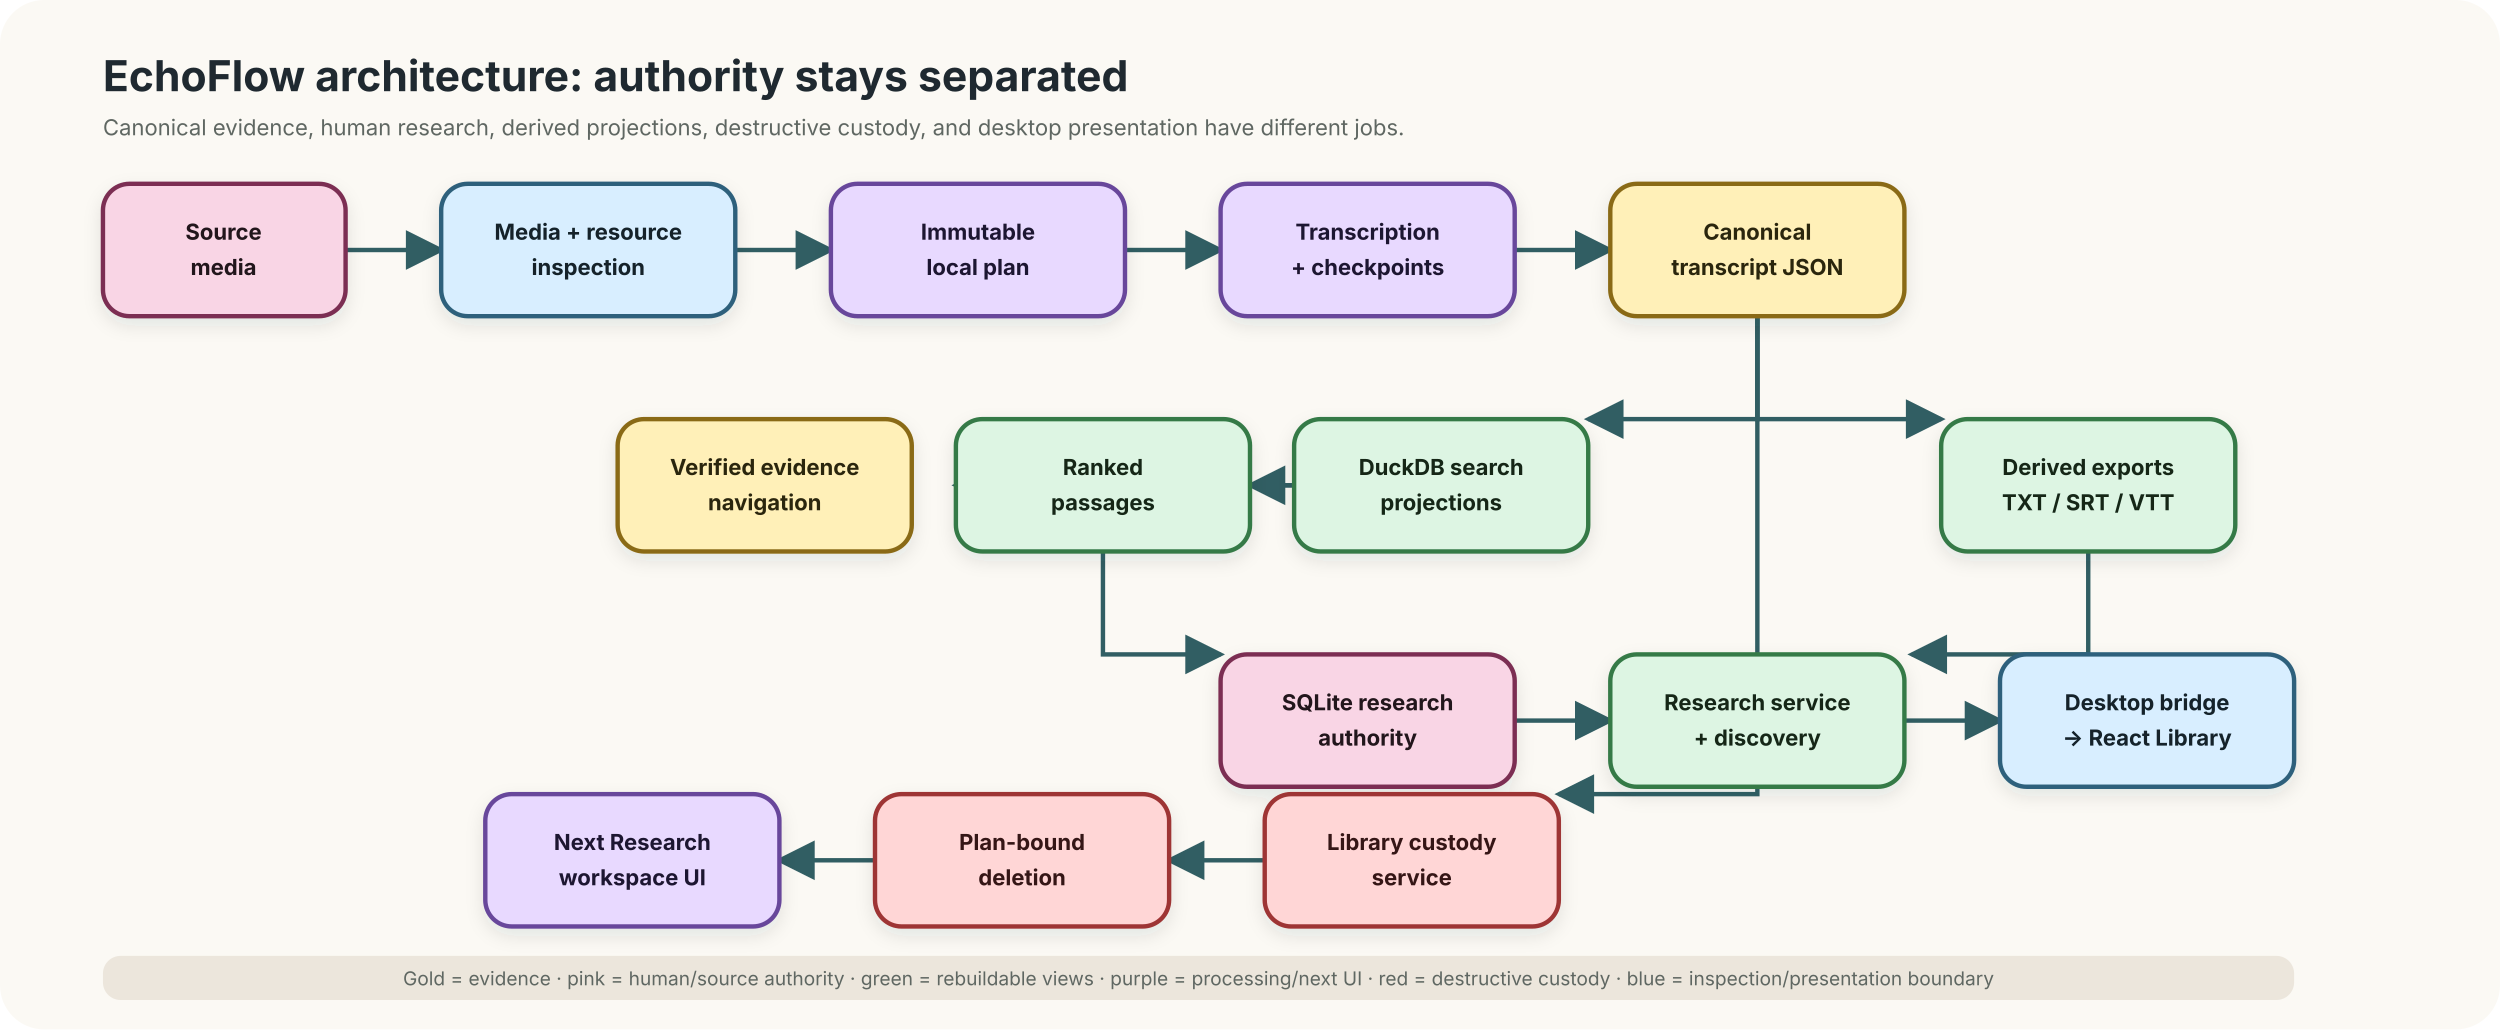
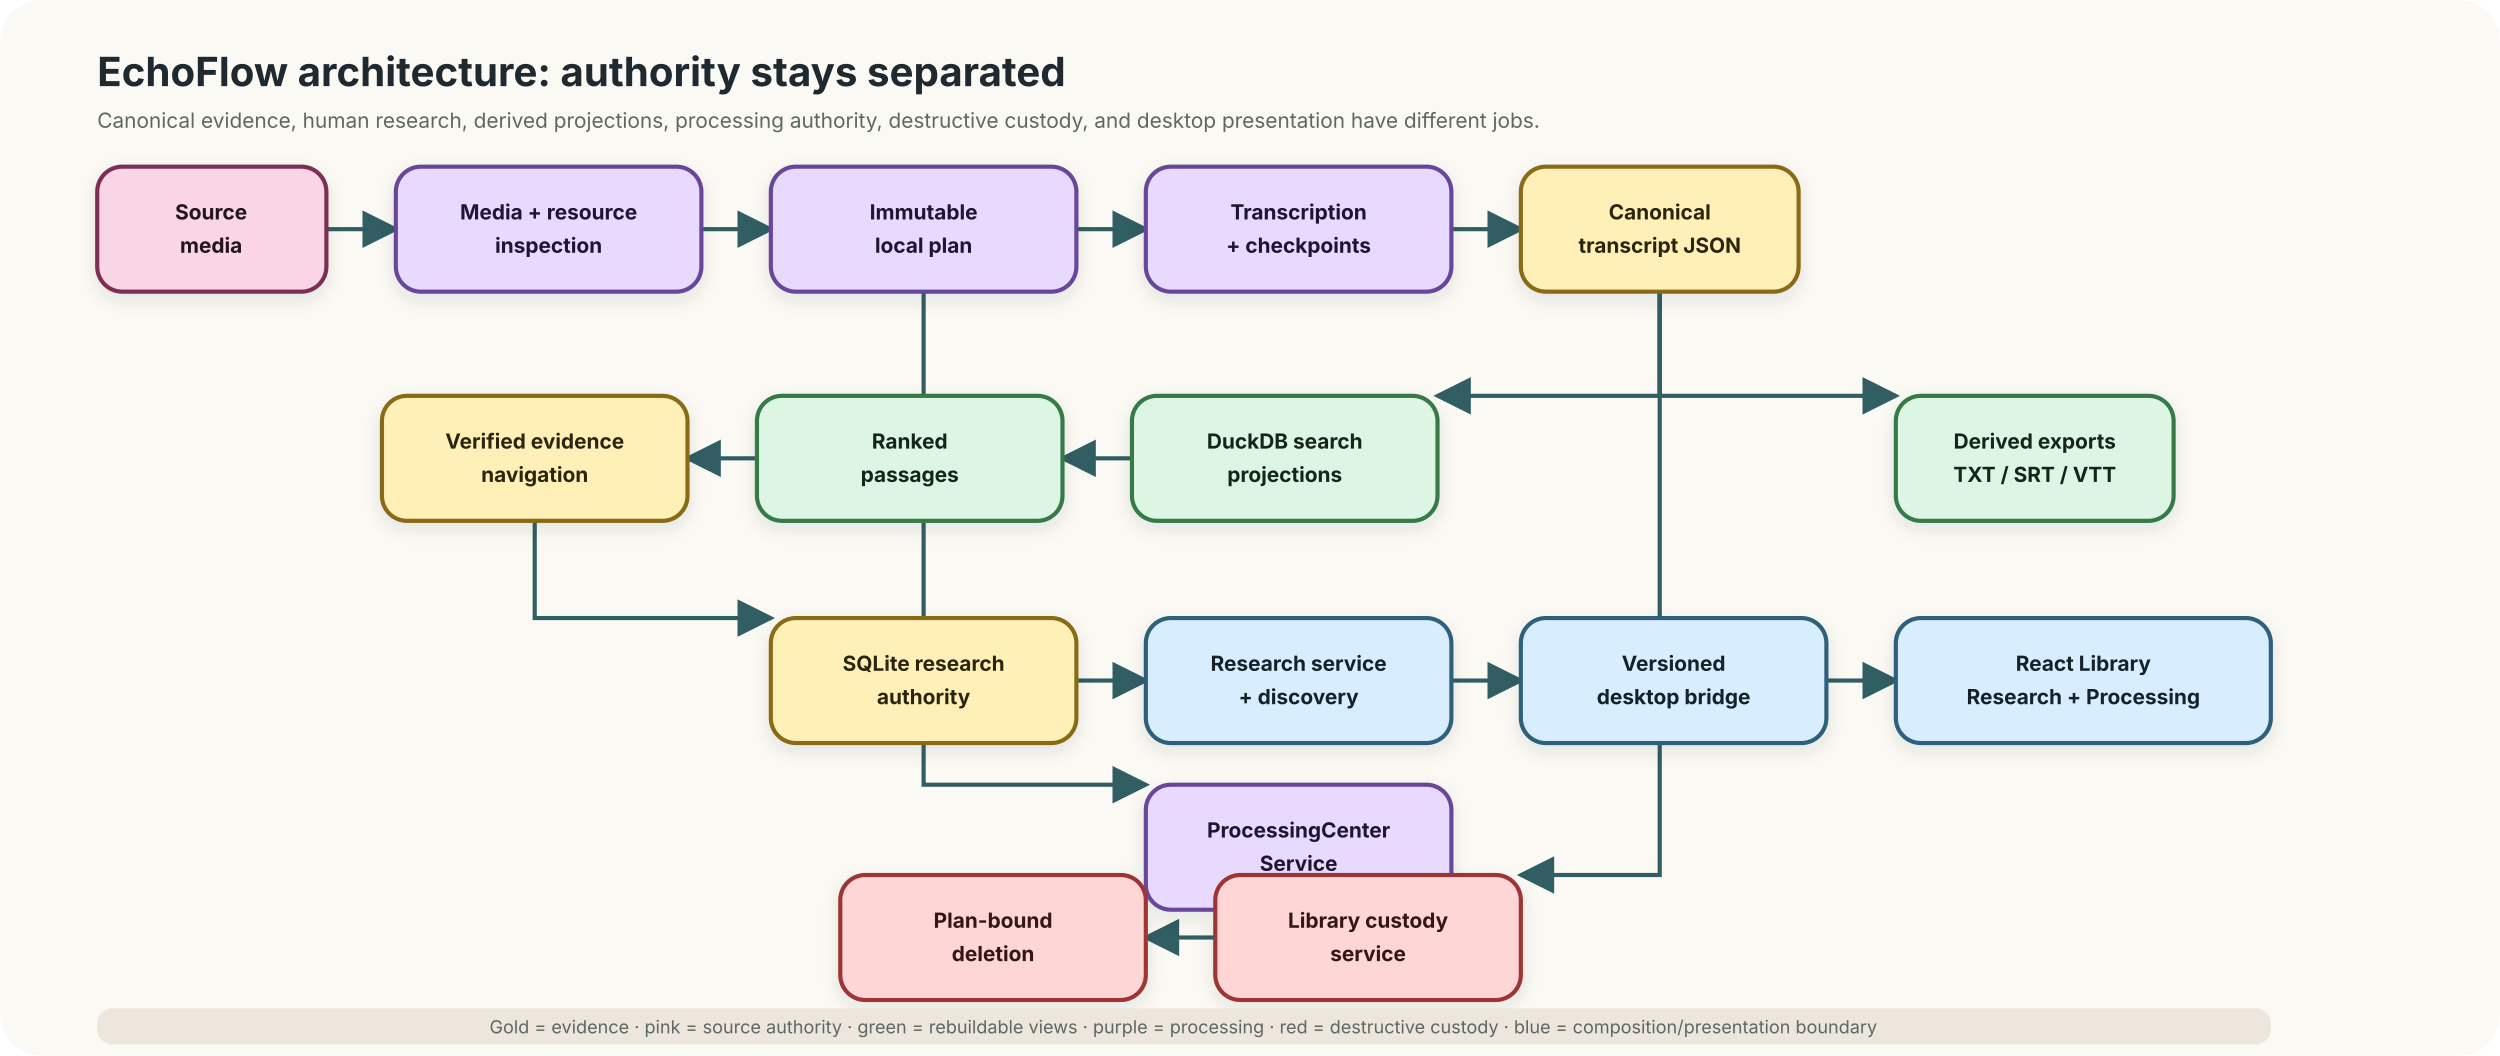
- <svg xmlns="http://www.w3.org/2000/svg" role="img" aria-labelledby="title desc" viewBox="0 0 1700 700">
+ <svg xmlns="http://www.w3.org/2000/svg" role="img" aria-labelledby="title desc" viewBox="0 0 1800 760">
  <defs>
    <marker id="arrow" markerWidth="9" markerHeight="9" refX="8" refY="4.5" orient="auto">
      <path d="M0 0L9 4.5L0 9Z" fill="#315E63" />
    </marker>
    <filter id="shadow" x="-20%" y="-20%" width="140%" height="140%">
      <feDropShadow dx="0" dy="5" stdDeviation="6" flood-color="#1F2930" flood-opacity="0.10" />
    </filter>
  </defs>
-   <rect width="1700" height="700" rx="30" fill="#FBF9F4" />
+   <rect width="1800" height="760" rx="30" fill="#FBF9F4" />
  <text x="70" y="62" fill="#1F2930" font-family="Inter,Segoe UI,sans-serif" font-size="29" font-weight="700">EchoFlow architecture: authority stays separated</text>
-   <text x="70" y="92" fill="#5F6762" font-family="Inter,Segoe UI,sans-serif" font-size="15">Canonical evidence, human research, derived projections, destructive custody, and desktop presentation have different jobs.</text>
+   <text x="70" y="92" fill="#5F6762" font-family="Inter,Segoe UI,sans-serif" font-size="15">Canonical evidence, human research, derived projections, processing authority, destructive custody, and desktop presentation have different jobs.</text>
  <g stroke="#315E63" stroke-width="3" fill="none" marker-end="url(#arrow)">
-     <path d="M235 170H300" />
-     <path d="M500 170H565" />
-     <path d="M765 170H830" />
-     <path d="M1030 170H1095" />
-     <path d="M1195 215V285H1080" />
-     <path d="M880 330H815" />
-     <path d="M715 330H650" />
-     <path d="M1195 215V285H1320" />
-     <path d="M1420 375V445H1300" />
-     <path d="M1195 215V540H1060" />
-     <path d="M860 585H795" />
-     <path d="M595 585H530" />
-     <path d="M1080 330H1015" />
-     <path d="M915 330H850" />
-     <path d="M750 375V445H830" />
-     <path d="M1030 490H1095" />
-     <path d="M1295 490H1360" />
+     <path d="M235 165H285" />
+     <path d="M505 165H555" />
+     <path d="M775 165H825" />
+     <path d="M1045 165H1095" />
+     <path d="M1195 210V285H1035" />
+     <path d="M815 330H765" />
+     <path d="M545 330H495" />
+     <path d="M1195 210V285H1365" />
+     <path d="M385 375V445H555" />
+     <path d="M775 490H825" />
+     <path d="M1045 490H1095" />
+     <path d="M1315 490H1365" />
+     <path d="M665 210V565H825" />
+     <path d="M935 535V510" />
+     <path d="M1195 210V630H1095" />
+     <path d="M875 675H825" />
  </g>
  <g filter="url(#shadow)" font-family="Inter,Segoe UI,sans-serif" font-size="15" font-weight="700">
    <g>
-       <rect x="70" y="125" width="165" height="90" rx="18" fill="#F9D5E5" stroke="#7B2E52" stroke-width="3" />
-       <text x="152" y="163" text-anchor="middle" fill="#22151B">Source</text>
-       <text x="152" y="187" text-anchor="middle" fill="#22151B">media</text>
+       <rect x="70" y="120" width="165" height="90" rx="18" fill="#F9D5E5" stroke="#7B2E52" stroke-width="3" />
+       <text x="152" y="158" text-anchor="middle" fill="#22151B">Source</text>
+       <text x="152" y="182" text-anchor="middle" fill="#22151B">media</text>
    </g>
    <g>
-       <rect x="300" y="125" width="200" height="90" rx="18" fill="#D8EEFF" stroke="#2E617B" stroke-width="3" />
-       <text x="400" y="163" text-anchor="middle" fill="#12222A">Media + resource</text>
-       <text x="400" y="187" text-anchor="middle" fill="#12222A">inspection</text>
+       <rect x="285" y="120" width="220" height="90" rx="18" fill="#E8D9FF" stroke="#68469B" stroke-width="3" />
+       <text x="395" y="158" text-anchor="middle" fill="#1F1630">Media + resource</text>
+       <text x="395" y="182" text-anchor="middle" fill="#1F1630">inspection</text>
    </g>
    <g>
-       <rect x="565" y="125" width="200" height="90" rx="18" fill="#E8D9FF" stroke="#68469B" stroke-width="3" />
-       <text x="665" y="163" text-anchor="middle" fill="#1F1630">Immutable</text>
-       <text x="665" y="187" text-anchor="middle" fill="#1F1630">local plan</text>
+       <rect x="555" y="120" width="220" height="90" rx="18" fill="#E8D9FF" stroke="#68469B" stroke-width="3" />
+       <text x="665" y="158" text-anchor="middle" fill="#1F1630">Immutable</text>
+       <text x="665" y="182" text-anchor="middle" fill="#1F1630">local plan</text>
    </g>
    <g>
-       <rect x="830" y="125" width="200" height="90" rx="18" fill="#E8D9FF" stroke="#68469B" stroke-width="3" />
-       <text x="930" y="163" text-anchor="middle" fill="#1F1630">Transcription</text>
-       <text x="930" y="187" text-anchor="middle" fill="#1F1630">+ checkpoints</text>
+       <rect x="825" y="120" width="220" height="90" rx="18" fill="#E8D9FF" stroke="#68469B" stroke-width="3" />
+       <text x="935" y="158" text-anchor="middle" fill="#1F1630">Transcription</text>
+       <text x="935" y="182" text-anchor="middle" fill="#1F1630">+ checkpoints</text>
    </g>
    <g>
-       <rect x="1095" y="125" width="200" height="90" rx="18" fill="#FFF0B8" stroke="#8A6B18" stroke-width="3" />
-       <text x="1195" y="163" text-anchor="middle" fill="#2C260F">Canonical</text>
-       <text x="1195" y="187" text-anchor="middle" fill="#2C260F">transcript JSON</text>
+       <rect x="1095" y="120" width="200" height="90" rx="18" fill="#FFF0B8" stroke="#8A6B18" stroke-width="3" />
+       <text x="1195" y="158" text-anchor="middle" fill="#2C260F">Canonical</text>
+       <text x="1195" y="182" text-anchor="middle" fill="#2C260F">transcript JSON</text>
    </g>
    <g>
-       <rect x="1320" y="285" width="200" height="90" rx="18" fill="#DDF5E3" stroke="#347A46" stroke-width="3" />
-       <text x="1420" y="323" text-anchor="middle" fill="#142719">Derived exports</text>
-       <text x="1420" y="347" text-anchor="middle" fill="#142719">TXT / SRT / VTT</text>
+       <rect x="1365" y="285" width="200" height="90" rx="18" fill="#DDF5E3" stroke="#347A46" stroke-width="3" />
+       <text x="1465" y="323" text-anchor="middle" fill="#142719">Derived exports</text>
+       <text x="1465" y="347" text-anchor="middle" fill="#142719">TXT / SRT / VTT</text>
    </g>
    <g>
-       <rect x="880" y="285" width="200" height="90" rx="18" fill="#DDF5E3" stroke="#347A46" stroke-width="3" />
-       <text x="980" y="323" text-anchor="middle" fill="#142719">DuckDB search</text>
-       <text x="980" y="347" text-anchor="middle" fill="#142719">projections</text>
+       <rect x="815" y="285" width="220" height="90" rx="18" fill="#DDF5E3" stroke="#347A46" stroke-width="3" />
+       <text x="925" y="323" text-anchor="middle" fill="#142719">DuckDB search</text>
+       <text x="925" y="347" text-anchor="middle" fill="#142719">projections</text>
    </g>
    <g>
-       <rect x="650" y="285" width="200" height="90" rx="18" fill="#DDF5E3" stroke="#347A46" stroke-width="3" />
-       <text x="750" y="323" text-anchor="middle" fill="#142719">Ranked</text>
-       <text x="750" y="347" text-anchor="middle" fill="#142719">passages</text>
+       <rect x="545" y="285" width="220" height="90" rx="18" fill="#DDF5E3" stroke="#347A46" stroke-width="3" />
+       <text x="655" y="323" text-anchor="middle" fill="#142719">Ranked</text>
+       <text x="655" y="347" text-anchor="middle" fill="#142719">passages</text>
    </g>
    <g>
-       <rect x="420" y="285" width="200" height="90" rx="18" fill="#FFF0B8" stroke="#8A6B18" stroke-width="3" />
-       <text x="520" y="323" text-anchor="middle" fill="#2C260F">Verified evidence</text>
-       <text x="520" y="347" text-anchor="middle" fill="#2C260F">navigation</text>
+       <rect x="275" y="285" width="220" height="90" rx="18" fill="#FFF0B8" stroke="#8A6B18" stroke-width="3" />
+       <text x="385" y="323" text-anchor="middle" fill="#2C260F">Verified evidence</text>
+       <text x="385" y="347" text-anchor="middle" fill="#2C260F">navigation</text>
    </g>
    <g>
-       <rect x="830" y="445" width="200" height="90" rx="18" fill="#F9D5E5" stroke="#7B2E52" stroke-width="3" />
-       <text x="930" y="483" text-anchor="middle" fill="#22151B">SQLite research</text>
-       <text x="930" y="507" text-anchor="middle" fill="#22151B">authority</text>
+       <rect x="555" y="445" width="220" height="90" rx="18" fill="#FFF0B8" stroke="#8A6B18" stroke-width="3" />
+       <text x="665" y="483" text-anchor="middle" fill="#2C260F">SQLite research</text>
+       <text x="665" y="507" text-anchor="middle" fill="#2C260F">authority</text>
    </g>
    <g>
-       <rect x="1095" y="445" width="200" height="90" rx="18" fill="#DDF5E3" stroke="#347A46" stroke-width="3" />
-       <text x="1195" y="483" text-anchor="middle" fill="#142719">Research service</text>
-       <text x="1195" y="507" text-anchor="middle" fill="#142719">+ discovery</text>
+       <rect x="825" y="445" width="220" height="90" rx="18" fill="#D8EEFF" stroke="#2E617B" stroke-width="3" />
+       <text x="935" y="483" text-anchor="middle" fill="#12222A">Research service</text>
+       <text x="935" y="507" text-anchor="middle" fill="#12222A">+ discovery</text>
    </g>
    <g>
-       <rect x="1360" y="445" width="200" height="90" rx="18" fill="#D8EEFF" stroke="#2E617B" stroke-width="3" />
-       <text x="1460" y="483" text-anchor="middle" fill="#12222A">Desktop bridge</text>
-       <text x="1460" y="507" text-anchor="middle" fill="#12222A">→ React Library</text>
+       <rect x="1095" y="445" width="220" height="90" rx="18" fill="#D8EEFF" stroke="#2E617B" stroke-width="3" />
+       <text x="1205" y="483" text-anchor="middle" fill="#12222A">Versioned</text>
+       <text x="1205" y="507" text-anchor="middle" fill="#12222A">desktop bridge</text>
    </g>
    <g>
-       <rect x="860" y="540" width="200" height="90" rx="18" fill="#FFD6D6" stroke="#9E3434" stroke-width="3" />
-       <text x="960" y="578" text-anchor="middle" fill="#351616">Library custody</text>
-       <text x="960" y="602" text-anchor="middle" fill="#351616">service</text>
+       <rect x="1365" y="445" width="270" height="90" rx="18" fill="#D8EEFF" stroke="#2E617B" stroke-width="3" />
+       <text x="1500" y="483" text-anchor="middle" fill="#12222A">React Library</text>
+       <text x="1500" y="507" text-anchor="middle" fill="#12222A">Research + Processing</text>
    </g>
    <g>
-       <rect x="595" y="540" width="200" height="90" rx="18" fill="#FFD6D6" stroke="#9E3434" stroke-width="3" />
-       <text x="695" y="578" text-anchor="middle" fill="#351616">Plan-bound</text>
-       <text x="695" y="602" text-anchor="middle" fill="#351616">deletion</text>
+       <rect x="825" y="565" width="220" height="90" rx="18" fill="#E8D9FF" stroke="#68469B" stroke-width="3" />
+       <text x="935" y="603" text-anchor="middle" fill="#1F1630">ProcessingCenter</text>
+       <text x="935" y="627" text-anchor="middle" fill="#1F1630">Service</text>
    </g>
    <g>
-       <rect x="330" y="540" width="200" height="90" rx="18" fill="#E8D9FF" stroke="#68469B" stroke-width="3" />
-       <text x="430" y="578" text-anchor="middle" fill="#1F1630">Next Research</text>
-       <text x="430" y="602" text-anchor="middle" fill="#1F1630">workspace UI</text>
+       <rect x="875" y="630" width="220" height="90" rx="18" fill="#FFD6D6" stroke="#9E3434" stroke-width="3" />
+       <text x="985" y="668" text-anchor="middle" fill="#351616">Library custody</text>
+       <text x="985" y="692" text-anchor="middle" fill="#351616">service</text>
+     </g>
+     <g>
+       <rect x="605" y="630" width="220" height="90" rx="18" fill="#FFD6D6" stroke="#9E3434" stroke-width="3" />
+       <text x="715" y="668" text-anchor="middle" fill="#351616">Plan-bound</text>
+       <text x="715" y="692" text-anchor="middle" fill="#351616">deletion</text>
    </g>
  </g>
  <g font-family="Inter,Segoe UI,sans-serif" font-size="13">
-     <rect x="70" y="650" width="1490" height="30" rx="12" fill="#ECE6DC" />
-     <text x="815" y="670" text-anchor="middle" fill="#5F6762">Gold = evidence · pink = human/source authority · green = rebuildable views · purple = processing/next UI · red = destructive custody · blue = inspection/presentation boundary</text>
+     <rect x="70" y="726" width="1565" height="26" rx="11" fill="#ECE6DC" />
+     <text x="852" y="744" text-anchor="middle" fill="#5F6762">Gold = evidence · pink = source authority · green = rebuildable views · purple = processing · red = destructive custody · blue = composition/presentation boundary</text>
  </g>
</svg>
